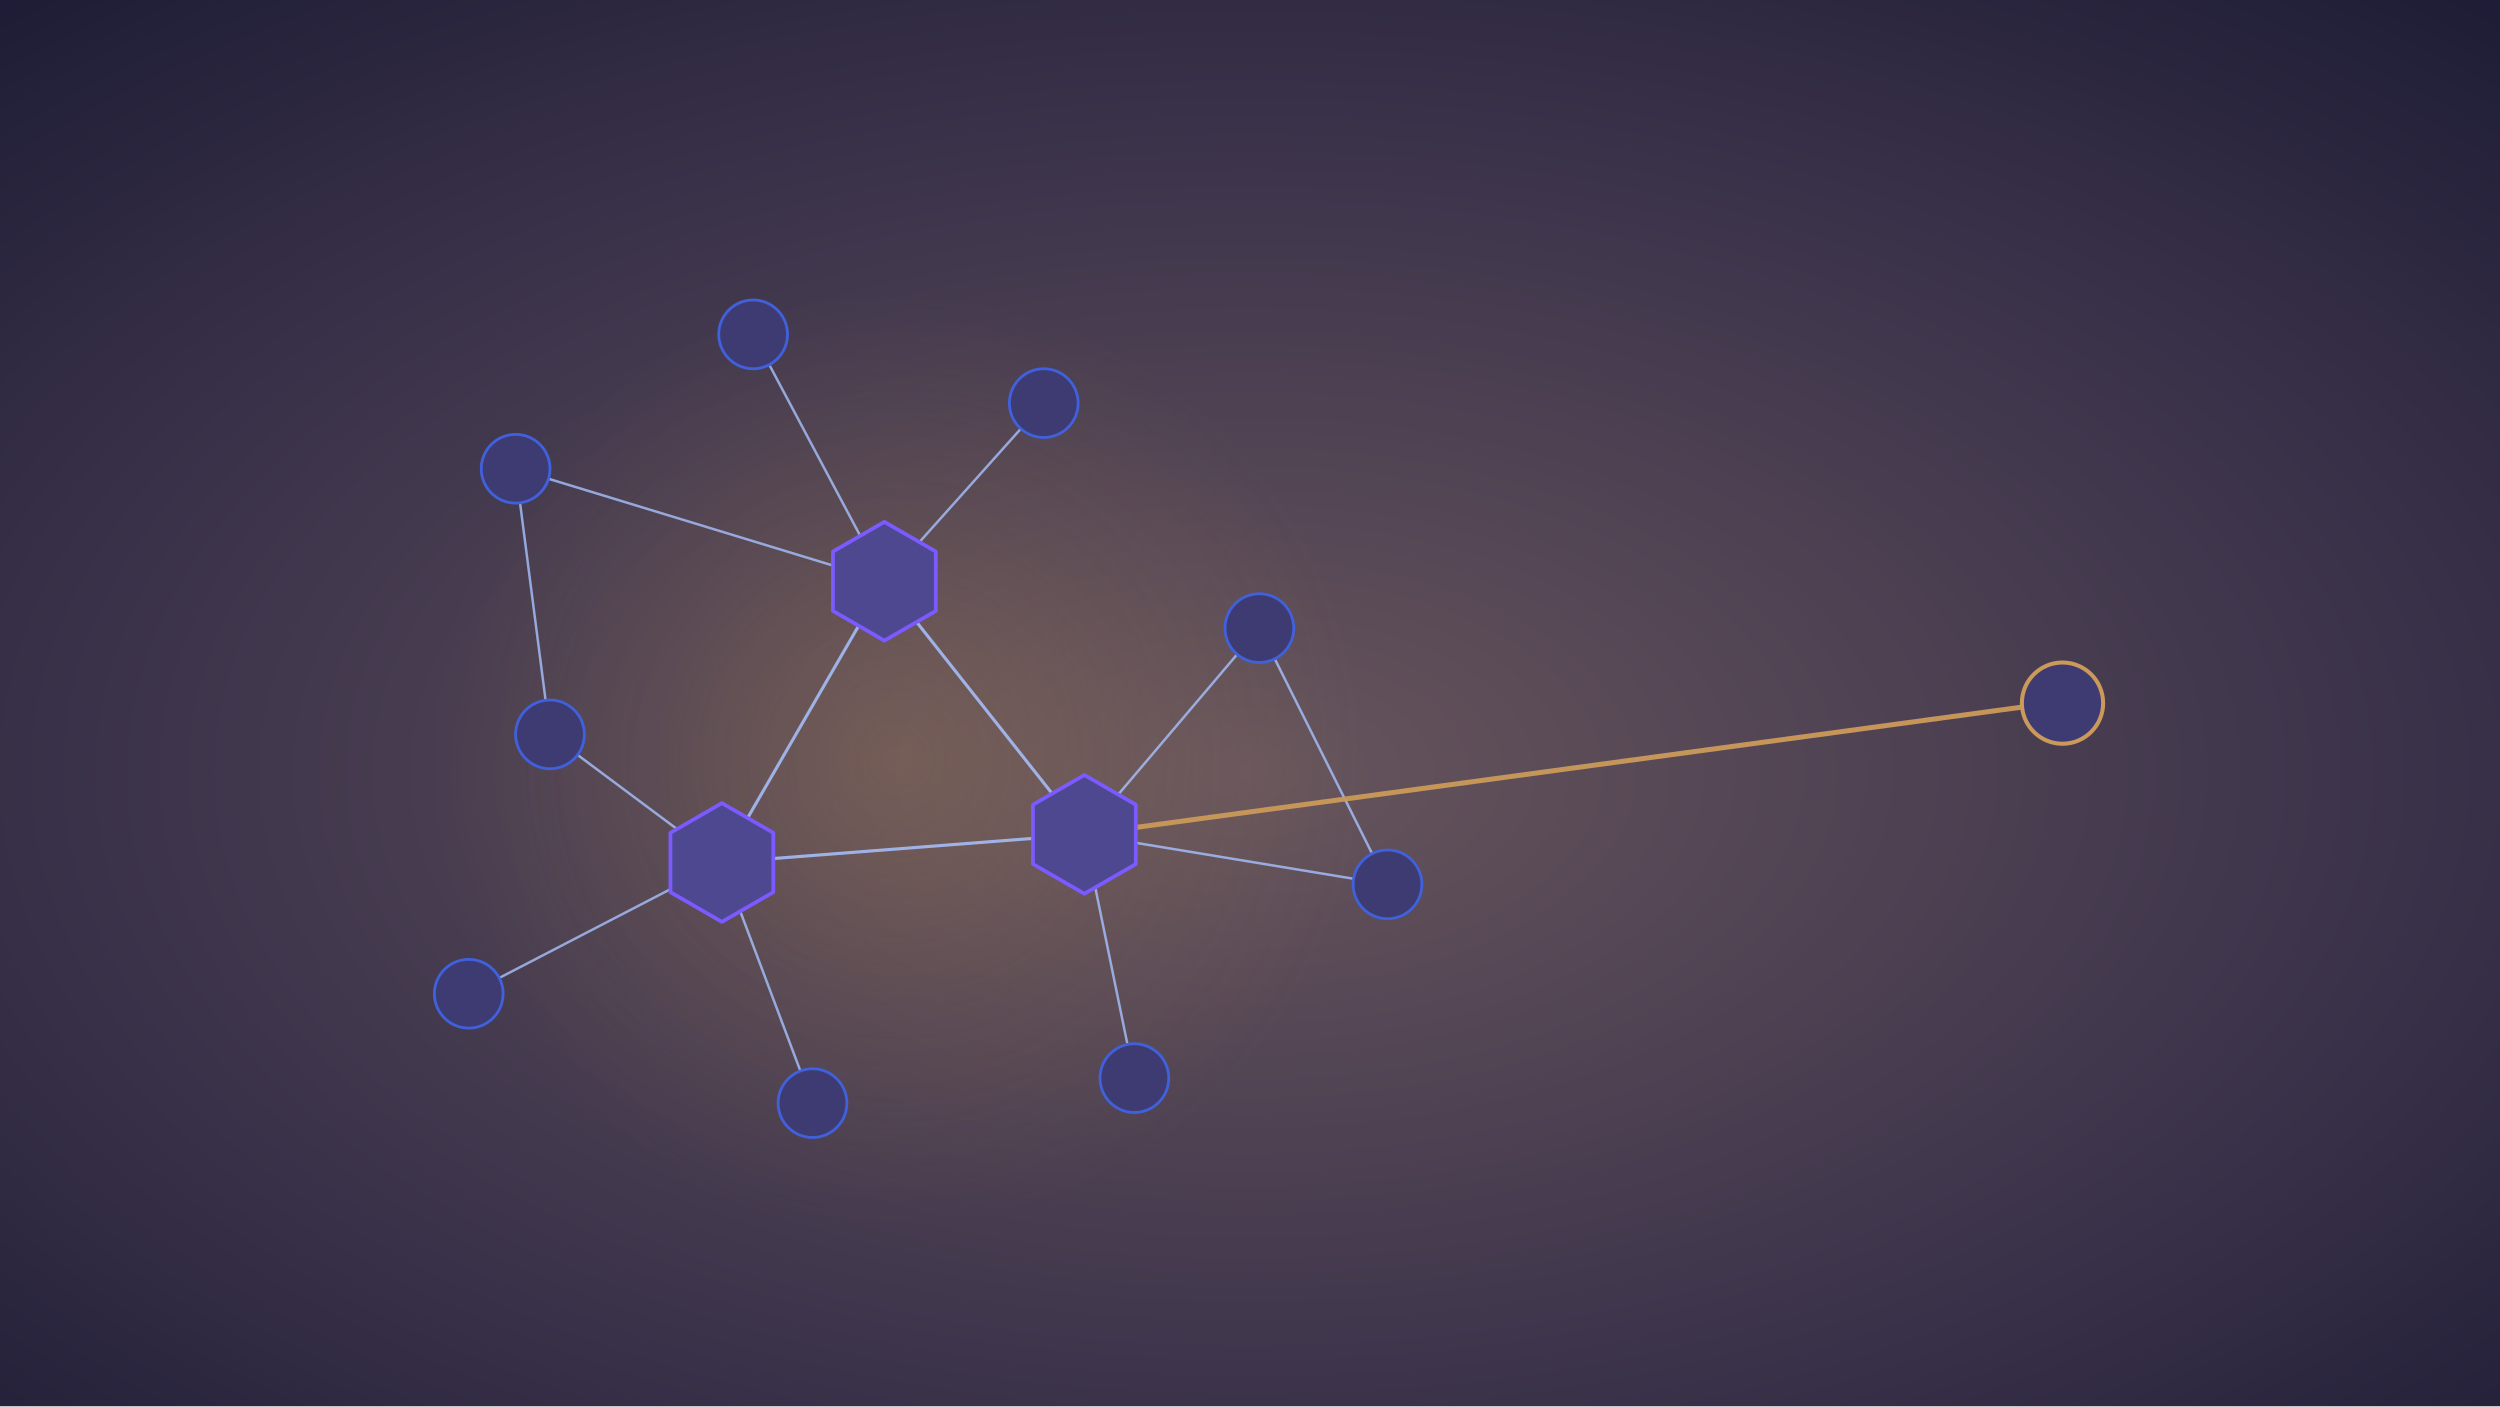
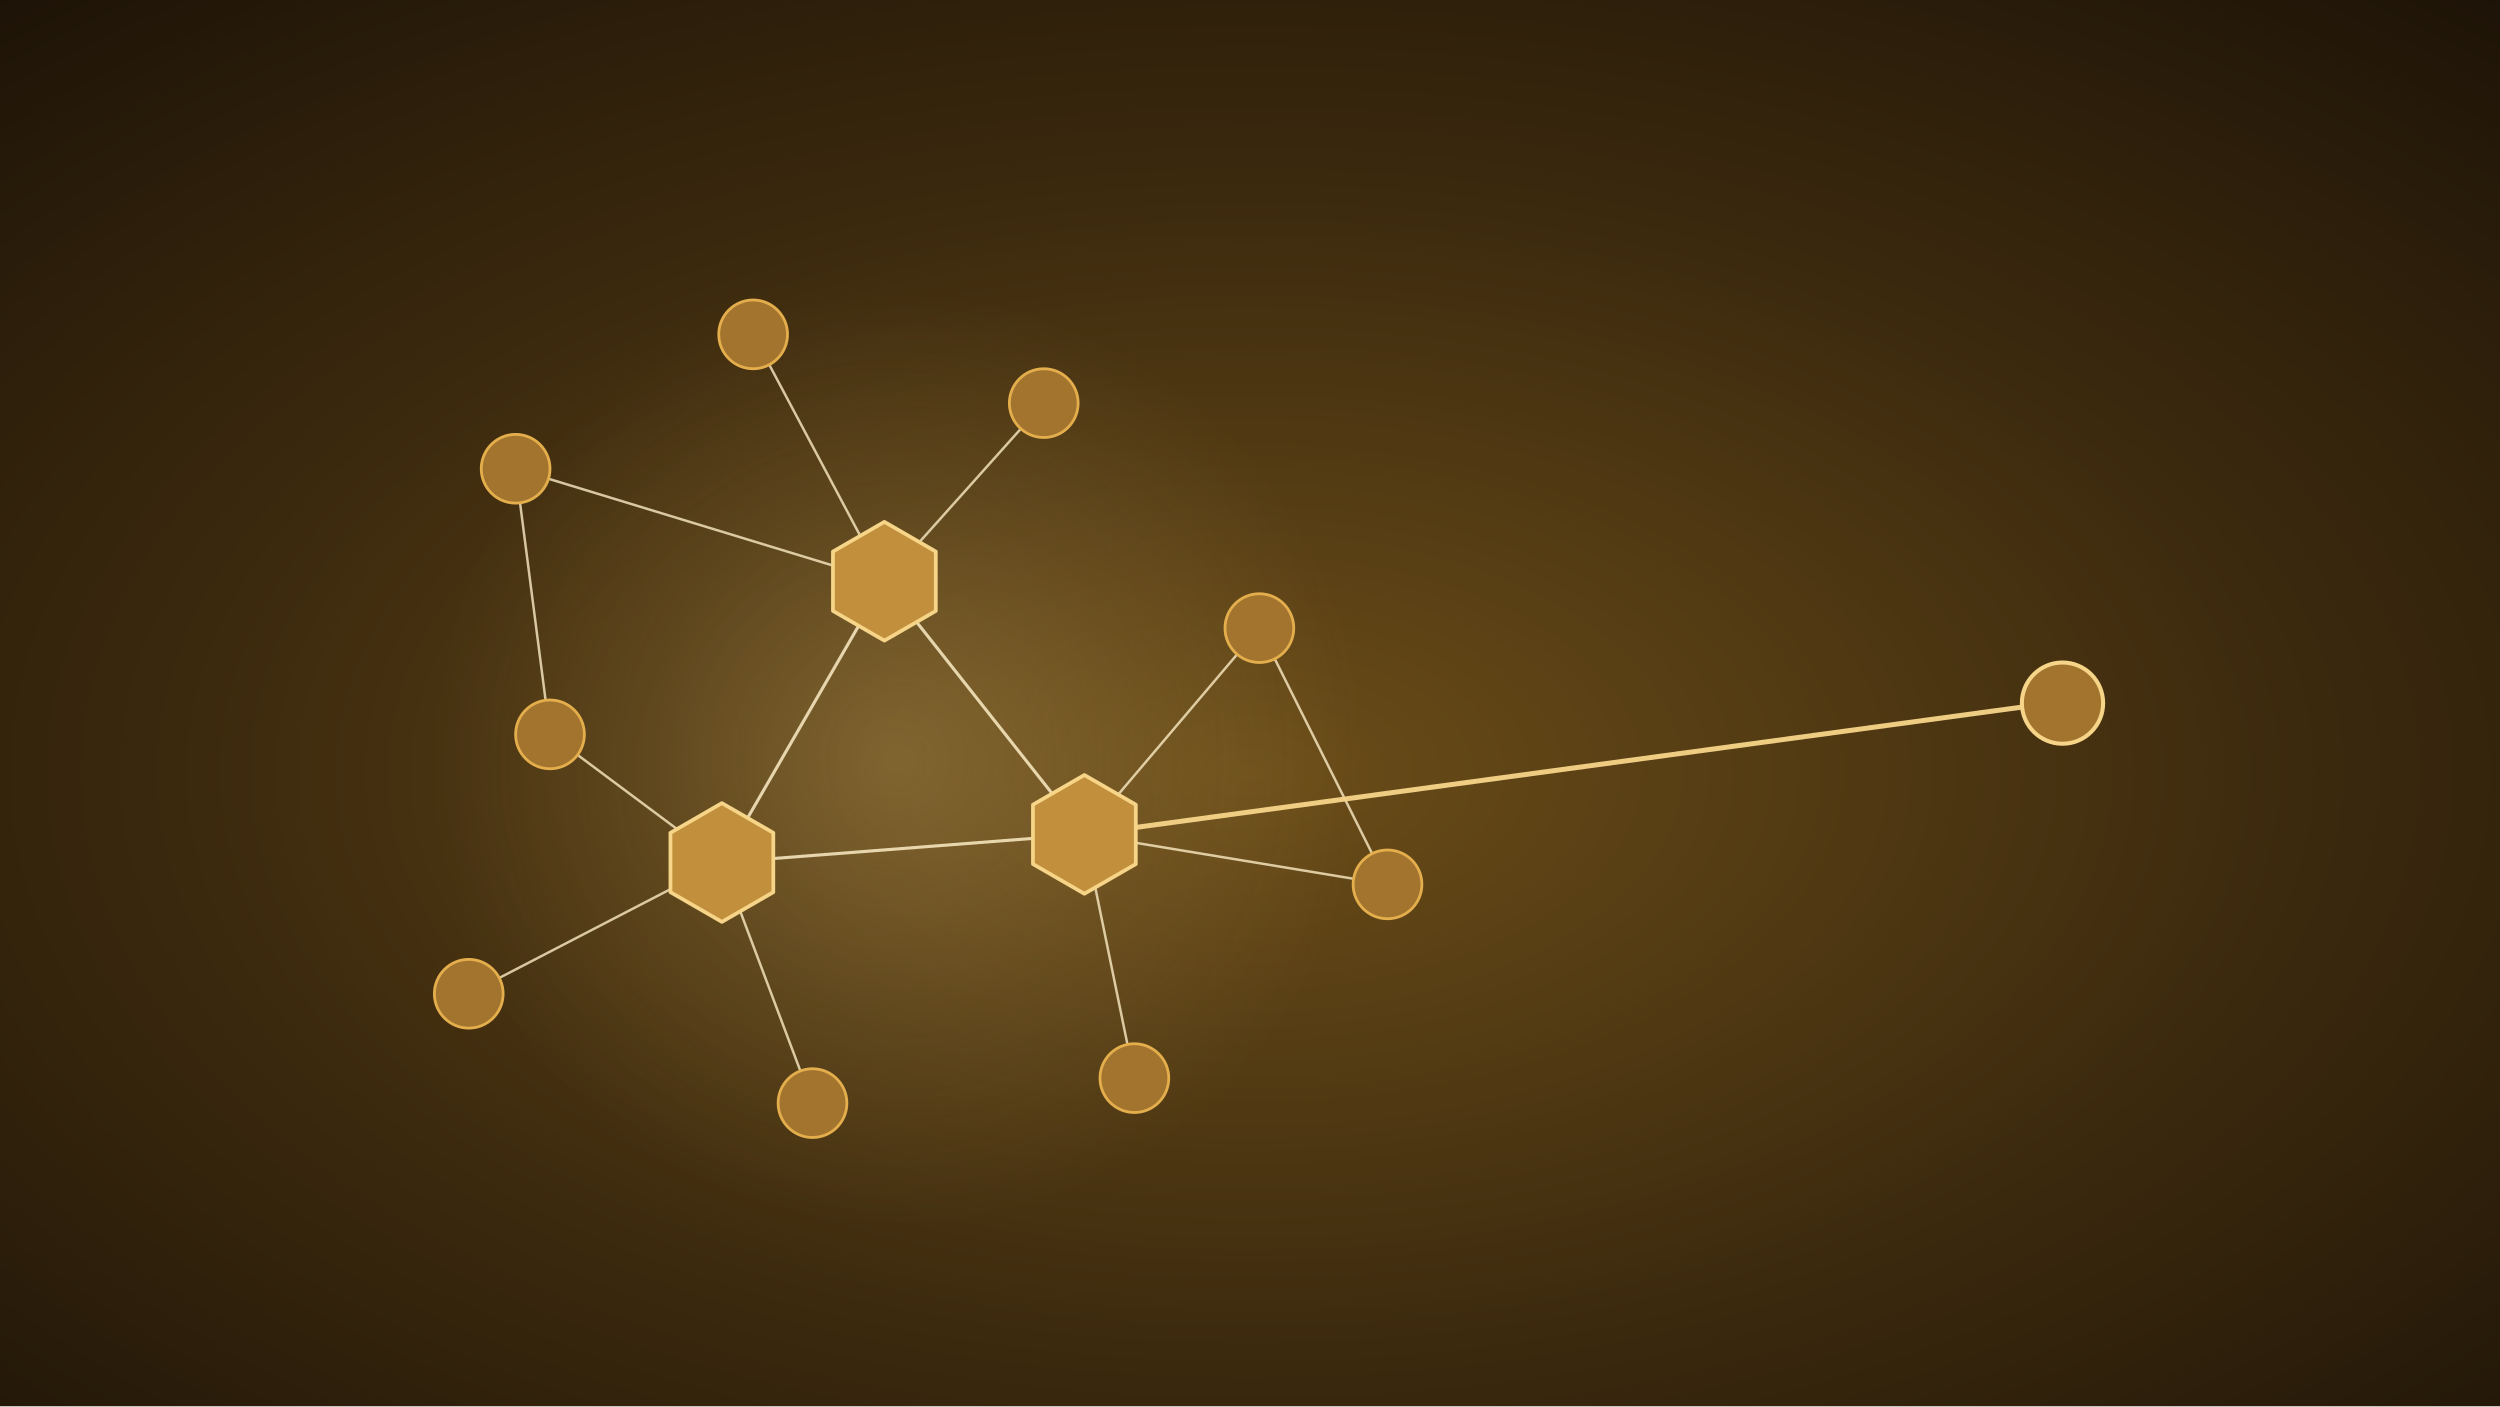
<svg xmlns="http://www.w3.org/2000/svg" viewBox="0 0 1600 900" preserveAspectRatio="xMidYMid slice" role="img" aria-labelledby="hero-title hero-desc">
  <defs>
    <radialGradient id="bg" cx="50%" cy="55%" r="82%">
-       <stop offset="0%" stop-color="#67555C" />
-       <stop offset="52%" stop-color="#3E354C" />
-       <stop offset="100%" stop-color="#161630" />
+       <stop offset="0%" stop-color="#6B4D18" />
+       <stop offset="52%" stop-color="#3B290E" />
+       <stop offset="100%" stop-color="#160E05" />
    </radialGradient>
    <radialGradient id="halo" cx="50%" cy="50%" r="50%">
-       <stop offset="0%" stop-color="#CB9959" stop-opacity="0.24" />
-       <stop offset="55%" stop-color="#CB9959" stop-opacity="0.09" />
-       <stop offset="100%" stop-color="#CB9959" stop-opacity="0" />
+       <stop offset="0%" stop-color="#F6D488" stop-opacity="0.24" />
+       <stop offset="55%" stop-color="#F6D488" stop-opacity="0.09" />
+       <stop offset="100%" stop-color="#F6D488" stop-opacity="0" />
    </radialGradient>
    <linearGradient id="plane" x1="0" y1="0" x2="0" y2="1">
-       <stop offset="0%" stop-color="#3D3B72" />
-       <stop offset="100%" stop-color="#26244E" />
+       <stop offset="0%" stop-color="#A2742E" />
+       <stop offset="100%" stop-color="#523816" />
    </linearGradient>
    <linearGradient id="planeMid" x1="0" y1="0" x2="0" y2="1">
-       <stop offset="0%" stop-color="#332E62" />
-       <stop offset="100%" stop-color="#26244E" />
+       <stop offset="0%" stop-color="#855E24" />
+       <stop offset="100%" stop-color="#523816" />
    </linearGradient>
    <linearGradient id="planeFocal" x1="0" y1="0" x2="0" y2="1">
-       <stop offset="0%" stop-color="#4D4890" />
-       <stop offset="100%" stop-color="#332E62" />
+       <stop offset="0%" stop-color="#C28F3C" />
+       <stop offset="100%" stop-color="#855E24" />
    </linearGradient>
    <linearGradient id="planeFlat" x1="0" y1="0" x2="0" y2="1">
-       <stop offset="0%" stop-color="#4D4890" />
-       <stop offset="100%" stop-color="#3D3B72" />
+       <stop offset="0%" stop-color="#C28F3C" />
+       <stop offset="100%" stop-color="#A2742E" />
    </linearGradient>
  </defs>
  <rect width="1600" height="900" fill="url(#bg)" />
  <circle cx="574" cy="486" r="300" fill="url(#halo)" />
-   <line x1="566" y1="372" x2="482" y2="214" stroke="#A8C2FF" stroke-width="1.6" opacity="0.8" />
-   <line x1="566" y1="372" x2="668" y2="258" stroke="#A8C2FF" stroke-width="1.6" opacity="0.8" />
-   <line x1="566" y1="372" x2="330" y2="300" stroke="#A8C2FF" stroke-width="1.6" opacity="0.8" />
-   <line x1="462" y1="552" x2="352" y2="470" stroke="#A8C2FF" stroke-width="1.6" opacity="0.8" />
-   <line x1="462" y1="552" x2="300" y2="636" stroke="#A8C2FF" stroke-width="1.6" opacity="0.8" />
-   <line x1="462" y1="552" x2="520" y2="706" stroke="#A8C2FF" stroke-width="1.6" opacity="0.8" />
-   <line x1="694" y1="534" x2="726" y2="690" stroke="#A8C2FF" stroke-width="1.6" opacity="0.8" />
-   <line x1="694" y1="534" x2="888" y2="566" stroke="#A8C2FF" stroke-width="1.6" opacity="0.8" />
-   <line x1="694" y1="534" x2="806" y2="402" stroke="#A8C2FF" stroke-width="1.6" opacity="0.8" />
-   <line x1="330" y1="300" x2="352" y2="470" stroke="#A8C2FF" stroke-width="1.6" opacity="0.8" />
-   <line x1="806" y1="402" x2="888" y2="566" stroke="#A8C2FF" stroke-width="1.6" opacity="0.8" />
-   <line x1="566" y1="372" x2="462" y2="552" stroke="#A8C2FF" stroke-width="2" opacity="0.85" />
-   <line x1="462" y1="552" x2="694" y2="534" stroke="#A8C2FF" stroke-width="2" opacity="0.85" />
-   <line x1="694" y1="534" x2="566" y2="372" stroke="#A8C2FF" stroke-width="2" opacity="0.85" />
-   <line x1="694" y1="534" x2="1298" y2="452" stroke="#CB9959" stroke-width="3.2" opacity="0.95" />
-   <circle cx="330" cy="300" r="22" fill="#3D3B72" stroke="#4060DC" stroke-width="1.8" />
-   <circle cx="352" cy="470" r="22" fill="#3D3B72" stroke="#4060DC" stroke-width="1.8" />
-   <circle cx="300" cy="636" r="22" fill="#3D3B72" stroke="#4060DC" stroke-width="1.8" />
-   <circle cx="520" cy="706" r="22" fill="#3D3B72" stroke="#4060DC" stroke-width="1.8" />
-   <circle cx="726" cy="690" r="22" fill="#3D3B72" stroke="#4060DC" stroke-width="1.8" />
-   <circle cx="806" cy="402" r="22" fill="#3D3B72" stroke="#4060DC" stroke-width="1.8" />
-   <circle cx="668" cy="258" r="22" fill="#3D3B72" stroke="#4060DC" stroke-width="1.8" />
-   <circle cx="888" cy="566" r="22" fill="#3D3B72" stroke="#4060DC" stroke-width="1.8" />
-   <circle cx="482" cy="214" r="22" fill="#3D3B72" stroke="#4060DC" stroke-width="1.8" />
-   <circle cx="1320" cy="450" r="26" fill="#3D3B72" stroke="#CB9959" stroke-width="2.6" />
-   <polygon points="598.91,353 598.91,391 566,410 533.09,391 533.09,353 566,334" fill="#4D4890" stroke="#7B5BFF" stroke-width="2.4" stroke-linejoin="round" />
-   <polygon points="494.91,533 494.91,571 462,590 429.09,571 429.09,533 462,514" fill="#4D4890" stroke="#7B5BFF" stroke-width="2.4" stroke-linejoin="round" />
-   <polygon points="726.91,515 726.91,553 694,572 661.09,553 661.09,515 694,496" fill="#4D4890" stroke="#7B5BFF" stroke-width="2.4" stroke-linejoin="round" />
+   <line x1="566" y1="372" x2="482" y2="214" stroke="#FBEBC4" stroke-width="1.6" opacity="0.8" />
+   <line x1="566" y1="372" x2="668" y2="258" stroke="#FBEBC4" stroke-width="1.6" opacity="0.8" />
+   <line x1="566" y1="372" x2="330" y2="300" stroke="#FBEBC4" stroke-width="1.6" opacity="0.8" />
+   <line x1="462" y1="552" x2="352" y2="470" stroke="#FBEBC4" stroke-width="1.6" opacity="0.8" />
+   <line x1="462" y1="552" x2="300" y2="636" stroke="#FBEBC4" stroke-width="1.6" opacity="0.8" />
+   <line x1="462" y1="552" x2="520" y2="706" stroke="#FBEBC4" stroke-width="1.6" opacity="0.8" />
+   <line x1="694" y1="534" x2="726" y2="690" stroke="#FBEBC4" stroke-width="1.6" opacity="0.8" />
+   <line x1="694" y1="534" x2="888" y2="566" stroke="#FBEBC4" stroke-width="1.6" opacity="0.8" />
+   <line x1="694" y1="534" x2="806" y2="402" stroke="#FBEBC4" stroke-width="1.6" opacity="0.8" />
+   <line x1="330" y1="300" x2="352" y2="470" stroke="#FBEBC4" stroke-width="1.6" opacity="0.8" />
+   <line x1="806" y1="402" x2="888" y2="566" stroke="#FBEBC4" stroke-width="1.6" opacity="0.8" />
+   <line x1="566" y1="372" x2="462" y2="552" stroke="#FBEBC4" stroke-width="2" opacity="0.85" />
+   <line x1="462" y1="552" x2="694" y2="534" stroke="#FBEBC4" stroke-width="2" opacity="0.85" />
+   <line x1="694" y1="534" x2="566" y2="372" stroke="#FBEBC4" stroke-width="2" opacity="0.85" />
+   <line x1="694" y1="534" x2="1298" y2="452" stroke="#F6D488" stroke-width="3.2" opacity="0.95" />
+   <circle cx="330" cy="300" r="22" fill="#A2742E" stroke="#E4AE4C" stroke-width="1.8" />
+   <circle cx="352" cy="470" r="22" fill="#A2742E" stroke="#E4AE4C" stroke-width="1.8" />
+   <circle cx="300" cy="636" r="22" fill="#A2742E" stroke="#E4AE4C" stroke-width="1.8" />
+   <circle cx="520" cy="706" r="22" fill="#A2742E" stroke="#E4AE4C" stroke-width="1.8" />
+   <circle cx="726" cy="690" r="22" fill="#A2742E" stroke="#E4AE4C" stroke-width="1.8" />
+   <circle cx="806" cy="402" r="22" fill="#A2742E" stroke="#E4AE4C" stroke-width="1.8" />
+   <circle cx="668" cy="258" r="22" fill="#A2742E" stroke="#E4AE4C" stroke-width="1.8" />
+   <circle cx="888" cy="566" r="22" fill="#A2742E" stroke="#E4AE4C" stroke-width="1.8" />
+   <circle cx="482" cy="214" r="22" fill="#A2742E" stroke="#E4AE4C" stroke-width="1.8" />
+   <circle cx="1320" cy="450" r="26" fill="#A2742E" stroke="#F6D488" stroke-width="2.6" />
+   <polygon points="598.91,353 598.91,391 566,410 533.09,391 533.09,353 566,334" fill="#C28F3C" stroke="#F6D488" stroke-width="2.4" stroke-linejoin="round" />
+   <polygon points="494.91,533 494.91,571 462,590 429.09,571 429.09,533 462,514" fill="#C28F3C" stroke="#F6D488" stroke-width="2.4" stroke-linejoin="round" />
+   <polygon points="726.91,515 726.91,553 694,572 661.09,553 661.09,515 694,496" fill="#C28F3C" stroke="#F6D488" stroke-width="2.4" stroke-linejoin="round" />
</svg>
